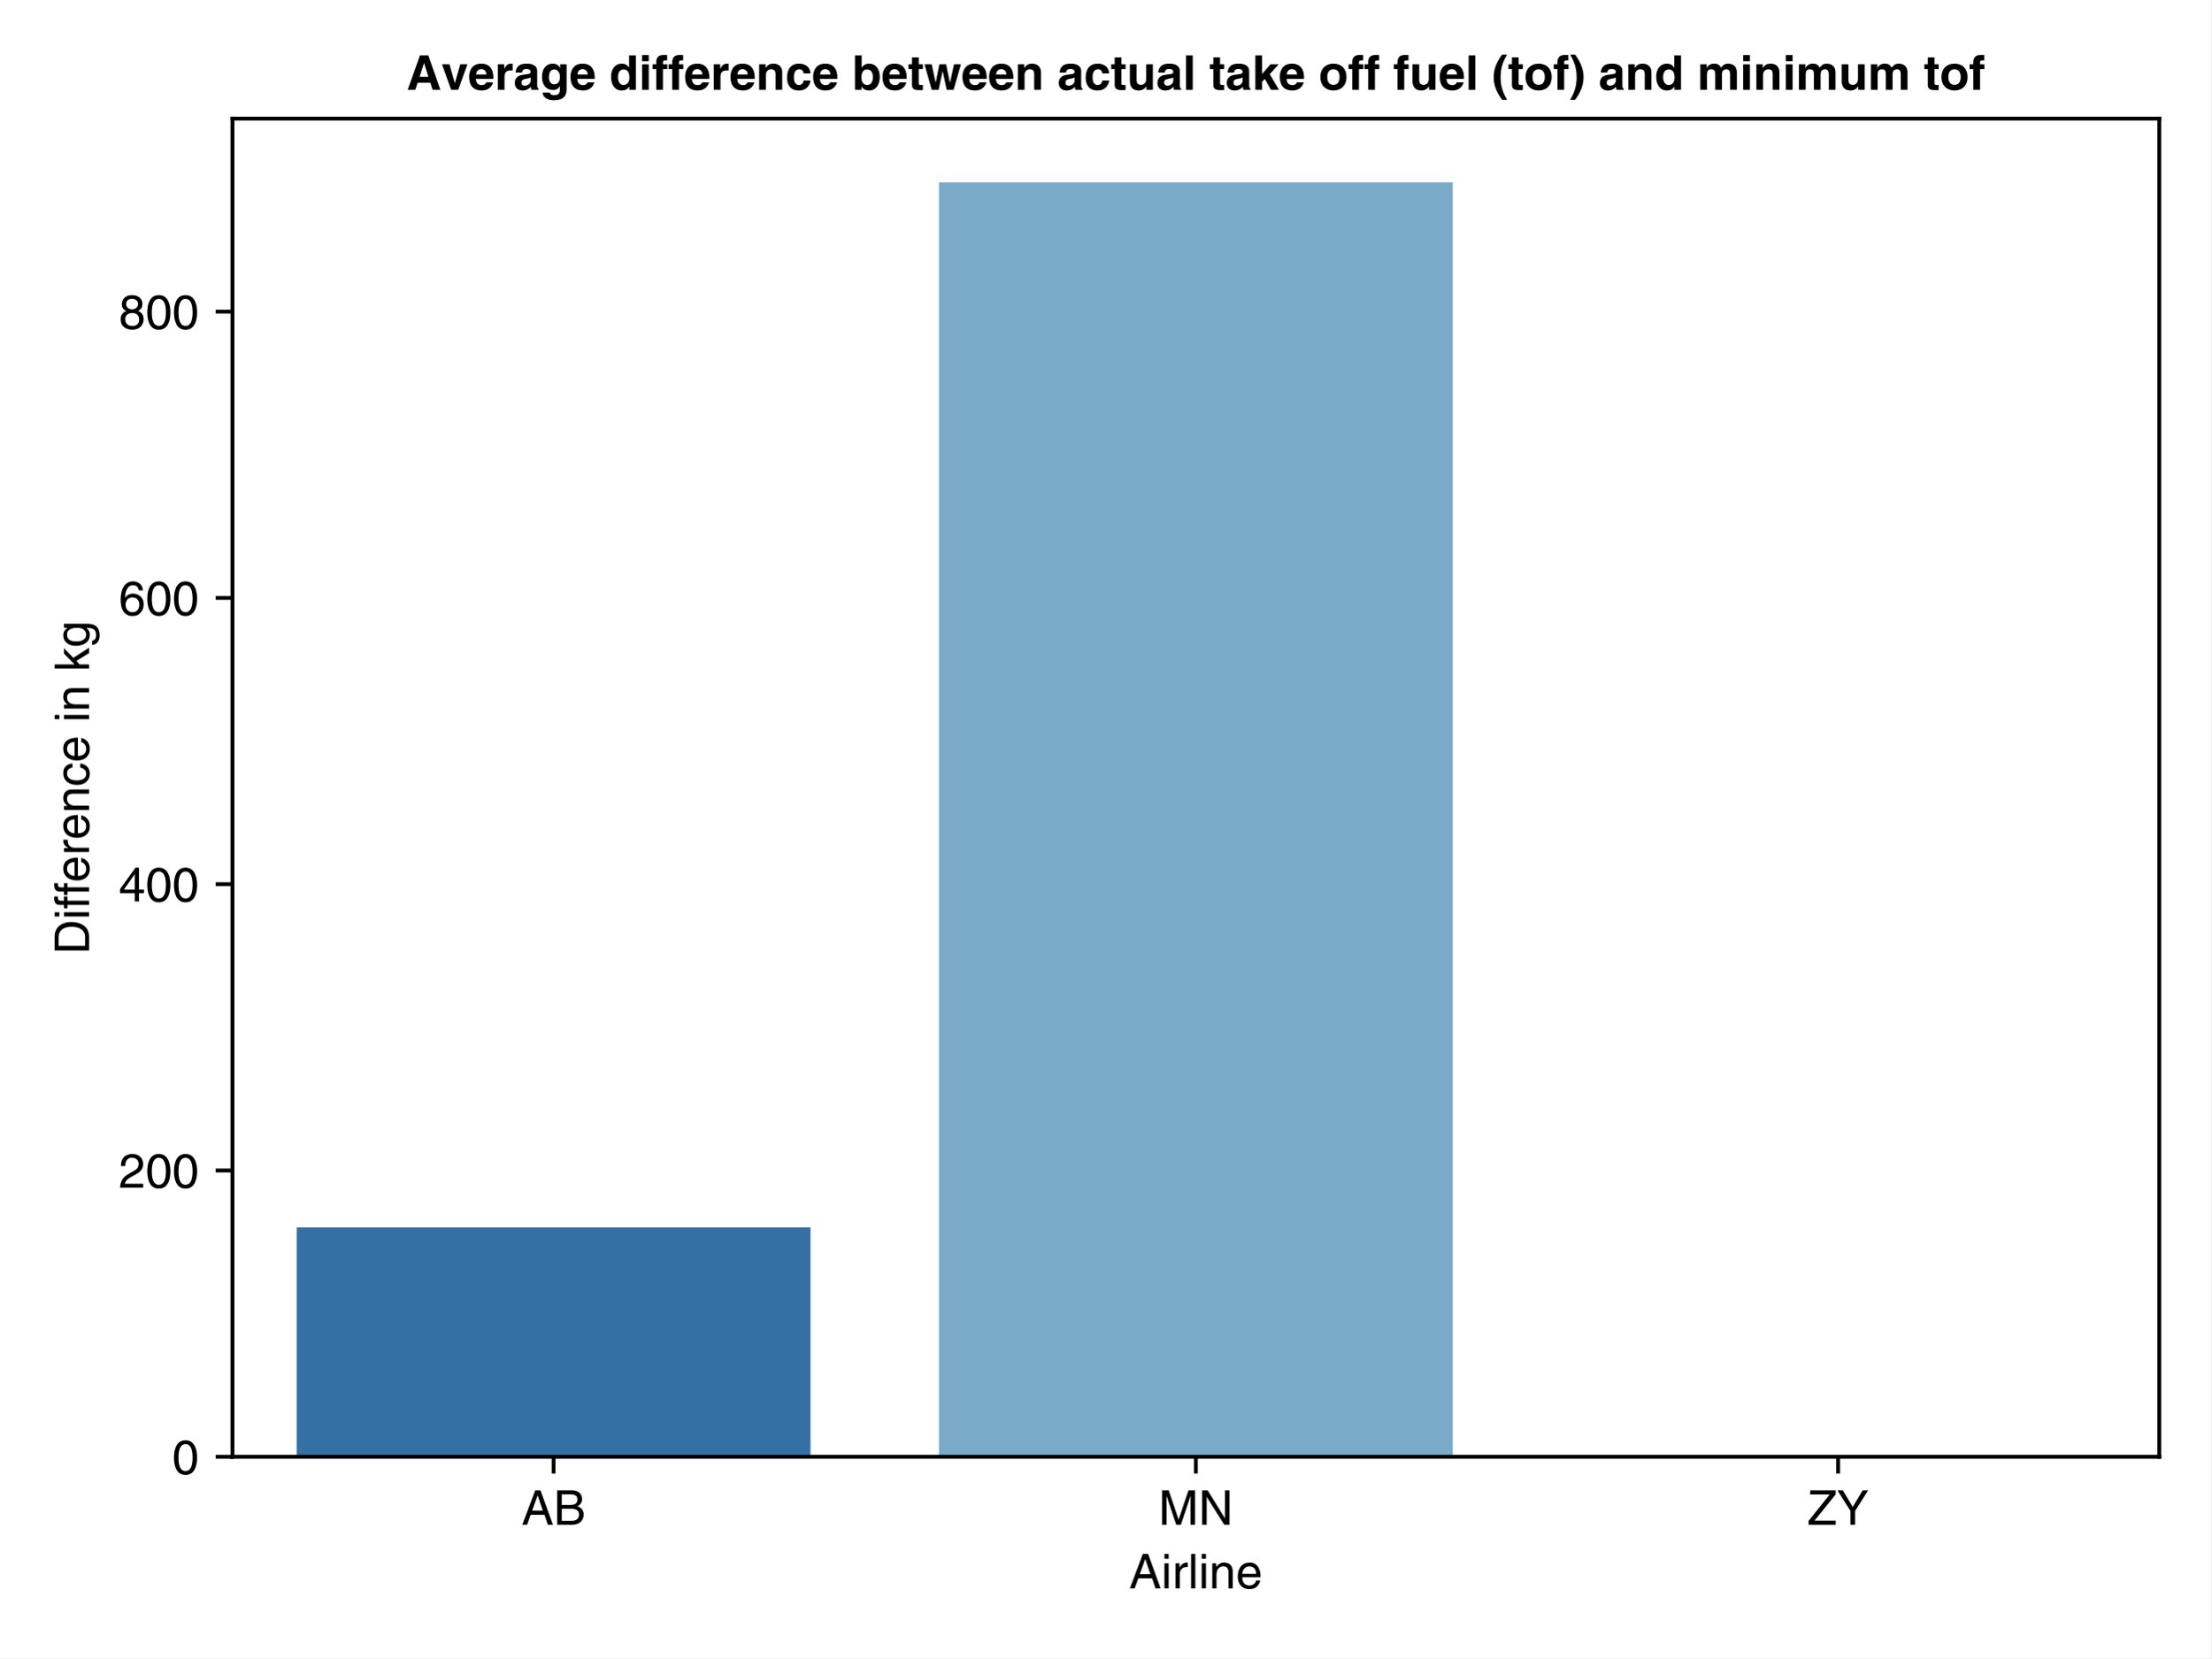
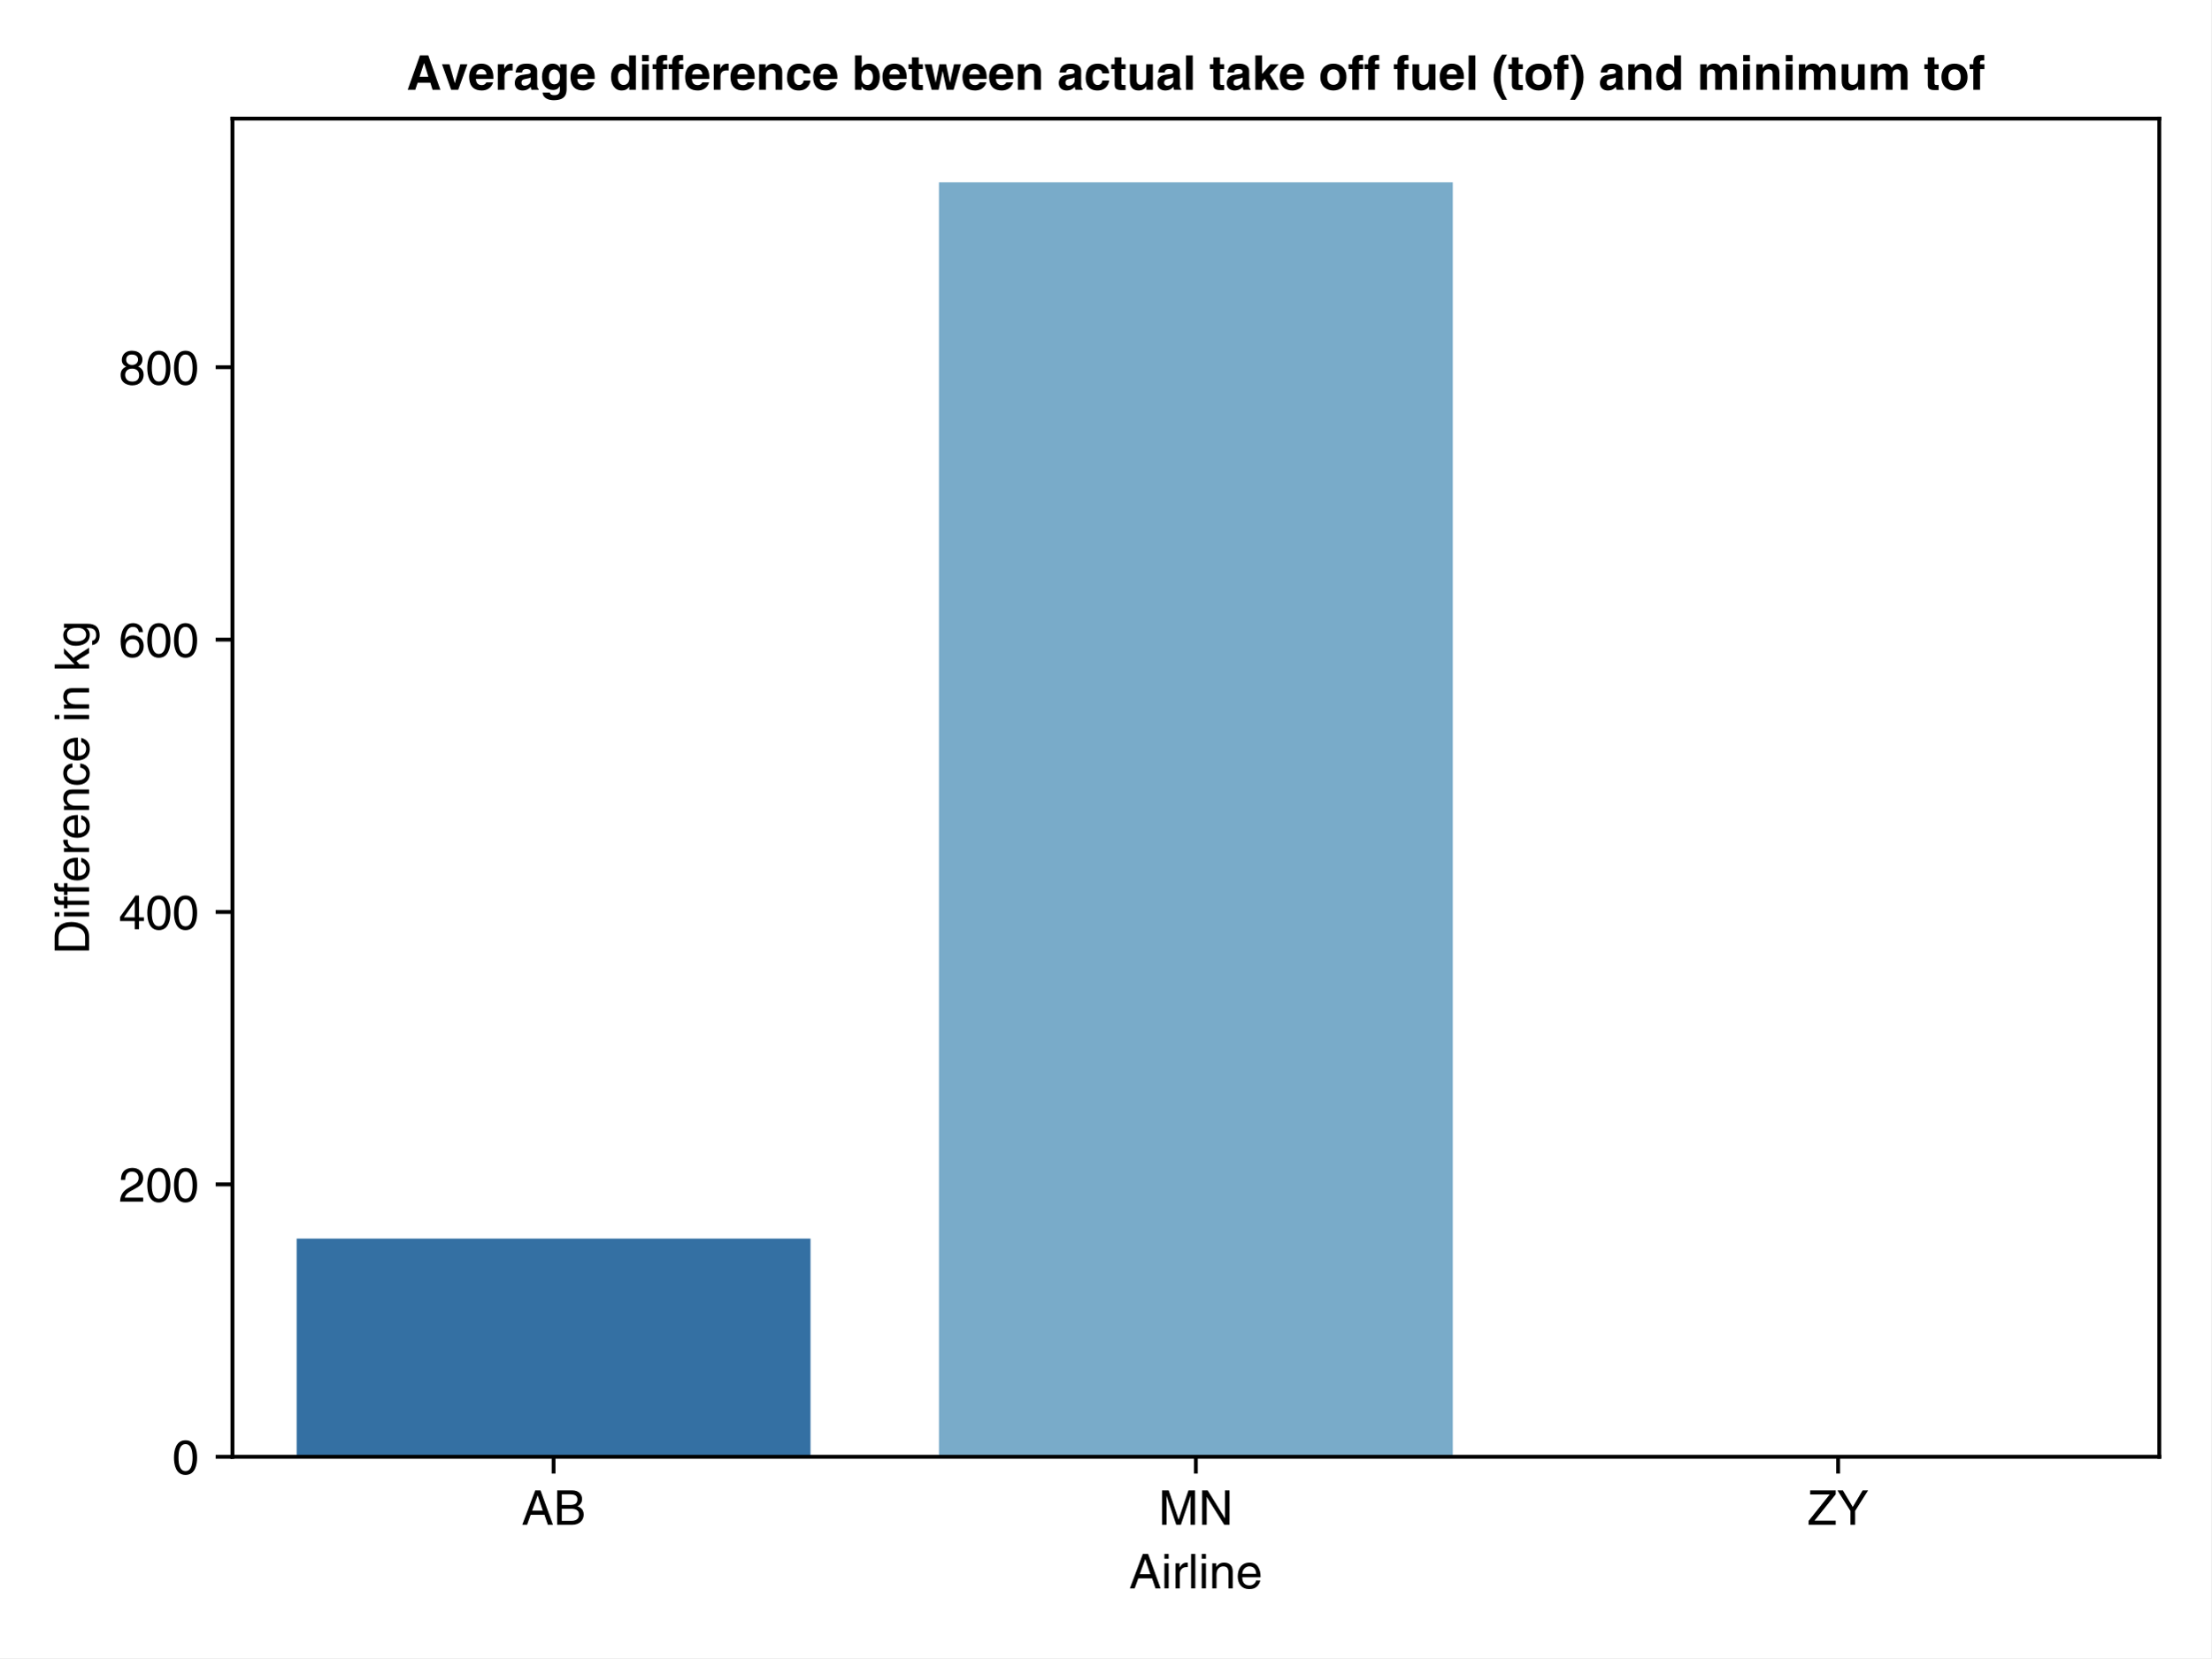
<svg xmlns="http://www.w3.org/2000/svg" xmlns:xlink="http://www.w3.org/1999/xlink" width="460.8pt" height="345.6pt" viewBox="0 0 460.8 345.6" version="1.1">
  <defs>
    <style type="text/css">*{stroke-linejoin: round; stroke-linecap: butt}</style>
  </defs>
  <g id="figure_1">
    <g id="patch_1">
      <path d="M 0 345.6  L 460.8 345.6  L 460.8 0  L 0 0  z " style="fill: #ffffff" />
    </g>
    <g id="axes_1">
      <g id="patch_2">
        <path d="M 48.44 303.64  L 450 303.64  L 450 24.72  L 48.44 24.72  z " style="fill: #ffffff" />
      </g>
      <g id="patch_3">
-         <path d="M 61.825 303.64  L 168.908 303.64  L 168.908 255.835  L 61.825 255.835  z " clip-path="url(#p62926f587e)" style="fill: #3470a3" />
+         <path d="M 61.825 303.64  L 168.908 303.64  L 168.908 258.157  L 61.825 258.157  z " clip-path="url(#p3dd7bb034d)" style="fill: #3470a3" />
      </g>
      <g id="patch_4">
-         <path d="M 195.679 303.64  L 302.761 303.64  L 302.761 38.002  L 195.679 38.002  z " clip-path="url(#p62926f587e)" style="fill: #79abc9" />
+         <path d="M 195.679 303.64  L 302.761 303.64  L 302.761 38.002  L 195.679 38.002  z " clip-path="url(#p3dd7bb034d)" style="fill: #79abc9" />
      </g>
      <g id="patch_5">
-         <path d="M 329.532 303.64  L 436.615 303.64  L 436.615 303.64  L 329.532 303.64  z " clip-path="url(#p62926f587e)" style="fill: #ccdbea" />
+         <path d="M 329.532 303.64  L 436.615 303.64  L 436.615 303.64  L 329.532 303.64  z " clip-path="url(#p3dd7bb034d)" style="fill: #ccdbea" />
      </g>
      <g id="matplotlib.axis_1">
        <g id="xtick_1">
          <g id="line2d_1">
            <defs>
-               <path id="m3021f6cf99" d="M 0 0  L 0 3.5  " style="stroke: #000000; stroke-width: 0.8" />
+               <path id="mc4b7a1bfeb" d="M 0 0  L 0 3.5  " style="stroke: #000000; stroke-width: 0.8" />
            </defs>
            <g>
-               <use xlink:href="#m3021f6cf99" x="115.367" y="303.64" style="stroke: #000000; stroke-width: 0.8" />
+               <use xlink:href="#mc4b7a1bfeb" x="115.367" y="303.64" style="stroke: #000000; stroke-width: 0.8" />
            </g>
          </g>
          <g id="text_1">
            <g transform="translate(108.6964 317.8197) scale(0.1 -0.1)">
              <defs>
                <path id="Helvetica-41" d="M 3053 1338  L 3507 0  L 4186 0  L 2522 4595  L 1818 4595  L 90 0  L 730 0  L 1210 1338  L 3053 1338  z M 1402 1888  L 2138 3910  L 2150 3910  L 2829 1888  L 1402 1888  z " transform="scale(0.015625)" />
                <path id="Helvetica-42" d="M 1094 4064  L 2221 4064  C 2912 4064 3174 3821 3174 3392  C 3174 2829 2810 2650 2214 2650  L 1094 2650  L 1094 4064  z M 474 0  L 2451 0  C 3469 0 4013 621 4013 1357  C 4013 2144 3482 2355 3181 2477  C 3686 2714 3795 3136 3795 3437  C 3795 4064 3354 4595 2496 4595  L 474 4595  L 474 0  z M 1094 2144  L 2317 2144  C 2822 2144 3392 2016 3392 1370  C 3392 858 3066 531 2419 531  L 1094 531  L 1094 2144  z " transform="scale(0.015625)" />
              </defs>
              <use xlink:href="#Helvetica-41" />
              <use xlink:href="#Helvetica-42" x="66.7" />
            </g>
          </g>
        </g>
        <g id="xtick_2">
          <g id="line2d_2">
            <g>
-               <use xlink:href="#m3021f6cf99" x="249.22" y="303.64" style="stroke: #000000; stroke-width: 0.8" />
+               <use xlink:href="#mc4b7a1bfeb" x="249.22" y="303.64" style="stroke: #000000; stroke-width: 0.8" />
            </g>
          </g>
          <g id="text_2">
            <g transform="translate(241.445 317.8197) scale(0.1 -0.1)">
              <defs>
                <path id="Helvetica-4d" d="M 4870 0  L 4870 4595  L 3987 4595  L 2682 710  L 2669 710  L 1357 4595  L 467 4595  L 467 0  L 1069 0  L 1069 2714  C 1069 2848 1056 3430 1056 3853  L 1069 3853  L 2362 0  L 2976 0  L 4269 3859  L 4282 3859  C 4282 3430 4269 2848 4269 2714  L 4269 0  L 4870 0  z " transform="scale(0.015625)" />
                <path id="Helvetica-4e" d="M 3533 883  L 3520 883  L 1222 4595  L 486 4595  L 486 0  L 1088 0  L 1088 3712  L 1101 3712  L 3437 0  L 4134 0  L 4134 4595  L 3533 4595  L 3533 883  z " transform="scale(0.015625)" />
              </defs>
              <use xlink:href="#Helvetica-4d" />
              <use xlink:href="#Helvetica-4e" x="83.3" />
            </g>
          </g>
        </g>
        <g id="xtick_3">
          <g id="line2d_3">
            <g>
-               <use xlink:href="#m3021f6cf99" x="383.073" y="303.64" style="stroke: #000000; stroke-width: 0.8" />
+               <use xlink:href="#mc4b7a1bfeb" x="383.073" y="303.64" style="stroke: #000000; stroke-width: 0.8" />
            </g>
          </g>
          <g id="text_3">
            <g transform="translate(376.6835 317.8197) scale(0.1 -0.1)">
              <defs>
                <path id="Helvetica-5a" d="M 3763 550  L 934 550  L 3763 4058  L 3763 4595  L 358 4595  L 358 4045  L 2963 4045  L 147 518  L 147 0  L 3763 0  L 3763 550  z " transform="scale(0.015625)" />
                <path id="Helvetica-59" d="M 2445 1850  L 4179 4595  L 3450 4595  L 2131 2387  L 813 4595  L 90 4595  L 1824 1850  L 1824 0  L 2445 0  L 2445 1850  z " transform="scale(0.015625)" />
              </defs>
              <use xlink:href="#Helvetica-5a" />
              <use xlink:href="#Helvetica-59" x="61.1" />
            </g>
          </g>
        </g>
        <g id="text_4">
          <g transform="translate(235.3302 331.0697) scale(0.1 -0.1)">
            <defs>
              <path id="Helvetica-69" d="M 992 3347  L 429 3347  L 429 0  L 992 0  L 992 3347  z M 992 3955  L 992 4595  L 429 4595  L 429 3955  L 992 3955  z " transform="scale(0.015625)" />
              <path id="Helvetica-72" d="M 1056 1946  C 1056 2432 1389 2842 1914 2842  L 2125 2842  L 2125 3424  C 2080 3437 2048 3443 1978 3443  C 1555 3443 1261 3181 1037 2790  L 1024 2790  L 1024 3347  L 493 3347  L 493 0  L 1056 0  L 1056 1946  z " transform="scale(0.015625)" />
              <path id="Helvetica-6c" d="M 992 4595  L 429 4595  L 429 0  L 992 0  L 992 4595  z " transform="scale(0.015625)" />
              <path id="Helvetica-6e" d="M 3142 2278  C 3142 3232 2490 3443 1971 3443  C 1395 3443 1082 3053 960 2874  L 947 2874  L 947 3347  L 416 3347  L 416 0  L 979 0  L 979 1824  C 979 2733 1542 2938 1862 2938  C 2413 2938 2579 2643 2579 2061  L 2579 0  L 3142 0  L 3142 2278  z " transform="scale(0.015625)" />
              <path id="Helvetica-65" d="M 2694 1050  C 2675 800 2362 390 1830 390  C 1184 390 858 794 858 1491  L 3302 1491  C 3302 2675 2829 3443 1862 3443  C 755 3443 256 2618 256 1581  C 256 614 813 -96 1754 -96  C 2291 -96 2509 32 2662 134  C 3085 416 3238 890 3258 1050  L 2694 1050  z M 858 1939  C 858 2458 1267 2938 1786 2938  C 2470 2938 2688 2458 2720 1939  L 858 1939  z " transform="scale(0.015625)" />
            </defs>
            <use xlink:href="#Helvetica-41" />
            <use xlink:href="#Helvetica-69" x="66.7" />
            <use xlink:href="#Helvetica-72" x="88.9" />
            <use xlink:href="#Helvetica-6c" x="122.2" />
            <use xlink:href="#Helvetica-69" x="144.4" />
            <use xlink:href="#Helvetica-6e" x="166.6" />
            <use xlink:href="#Helvetica-65" x="222.2" />
          </g>
        </g>
      </g>
      <g id="matplotlib.axis_2">
        <g id="ytick_1">
          <g id="line2d_4">
            <defs>
-               <path id="m3efbb5bbbc" d="M 0 0  L -3.5 0  " style="stroke: #000000; stroke-width: 0.8" />
+               <path id="m1886301674" d="M 0 0  L -3.5 0  " style="stroke: #000000; stroke-width: 0.8" />
            </defs>
            <g>
-               <use xlink:href="#m3efbb5bbbc" x="48.44" y="303.64" style="stroke: #000000; stroke-width: 0.8" />
+               <use xlink:href="#m1886301674" x="48.44" y="303.64" style="stroke: #000000; stroke-width: 0.8" />
            </g>
          </g>
          <g id="text_5">
            <g transform="translate(35.88063 307.2298) scale(0.1 -0.1)">
              <defs>
                <path id="Helvetica-30" d="M 2720 2189  C 2720 1062 2426 384 1779 384  C 1133 384 838 1062 838 2189  C 838 3315 1133 3994 1779 3994  C 2426 3994 2720 3315 2720 2189  z M 3322 2189  C 3322 3123 3072 4499 1779 4499  C 486 4499 237 3123 237 2189  C 237 1254 486 -122 1779 -122  C 3072 -122 3322 1254 3322 2189  z " transform="scale(0.015625)" />
              </defs>
              <use xlink:href="#Helvetica-30" />
            </g>
          </g>
        </g>
        <g id="ytick_2">
          <g id="line2d_5">
            <g>
-               <use xlink:href="#m3efbb5bbbc" x="48.44" y="243.966" style="stroke: #000000; stroke-width: 0.8" />
+               <use xlink:href="#m1886301674" x="48.44" y="246.865" style="stroke: #000000; stroke-width: 0.8" />
            </g>
          </g>
          <g id="text_6">
-             <g transform="translate(24.76187 247.5559) scale(0.1 -0.1)">
+             <g transform="translate(24.76187 250.4545) scale(0.1 -0.1)">
              <defs>
                <path id="Helvetica-32" d="M 845 2886  C 864 3200 902 3994 1754 3994  C 2413 3994 2643 3539 2643 3181  C 2643 2592 2298 2406 1818 2131  L 1222 1786  C 621 1434 198 934 166 0  L 3245 0  L 3245 531  L 800 531  C 826 704 960 1056 1574 1395  L 2042 1651  C 2714 2010 3245 2349 3245 3155  C 3245 3994 2618 4499 1837 4499  C 1350 4499 282 4352 282 2886  L 845 2886  z " transform="scale(0.015625)" />
              </defs>
              <use xlink:href="#Helvetica-32" />
              <use xlink:href="#Helvetica-30" x="55.6" />
              <use xlink:href="#Helvetica-30" x="111.2" />
            </g>
          </g>
        </g>
        <g id="ytick_3">
          <g id="line2d_6">
            <g>
-               <use xlink:href="#m3efbb5bbbc" x="48.44" y="184.292" style="stroke: #000000; stroke-width: 0.8" />
+               <use xlink:href="#m1886301674" x="48.44" y="190.089" style="stroke: #000000; stroke-width: 0.8" />
            </g>
          </g>
          <g id="text_7">
-             <g transform="translate(24.76187 187.8819) scale(0.1 -0.1)">
+             <g transform="translate(24.76187 193.6792) scale(0.1 -0.1)">
              <defs>
                <path id="Helvetica-34" d="M 3347 1094  L 3347 1581  L 2688 1581  L 2688 4499  L 2221 4499  L 160 1645  L 160 1094  L 2125 1094  L 2125 0  L 2688 0  L 2688 1094  L 3347 1094  z M 2112 3622  L 2125 3622  L 2125 1581  L 678 1581  L 2112 3622  z " transform="scale(0.015625)" />
              </defs>
              <use xlink:href="#Helvetica-34" />
              <use xlink:href="#Helvetica-30" x="55.6" />
              <use xlink:href="#Helvetica-30" x="111.2" />
            </g>
          </g>
        </g>
        <g id="ytick_4">
          <g id="line2d_7">
            <g>
-               <use xlink:href="#m3efbb5bbbc" x="48.44" y="124.618" style="stroke: #000000; stroke-width: 0.8" />
+               <use xlink:href="#m1886301674" x="48.44" y="133.314" style="stroke: #000000; stroke-width: 0.8" />
            </g>
          </g>
          <g id="text_8">
-             <g transform="translate(24.76187 128.208) scale(0.1 -0.1)">
+             <g transform="translate(24.76187 136.9039) scale(0.1 -0.1)">
              <defs>
                <path id="Helvetica-36" d="M 3219 3302  C 3162 4218 2426 4499 1907 4499  C 563 4499 243 3078 243 2093  C 243 1504 320 954 589 531  C 909 32 1402 -122 1747 -122  C 2381 -122 2650 51 2886 314  C 3194 646 3315 979 3315 1440  C 3315 2515 2458 2867 1907 2867  C 1293 2867 979 2560 838 2317  L 826 2330  C 826 2803 1011 3994 1894 3994  C 2381 3994 2598 3699 2669 3302  L 3219 3302  z M 902 1382  C 902 1914 1203 2362 1824 2362  C 2522 2362 2733 1811 2733 1414  C 2733 806 2387 384 1850 384  C 1190 384 902 902 902 1382  z " transform="scale(0.015625)" />
              </defs>
              <use xlink:href="#Helvetica-36" />
              <use xlink:href="#Helvetica-30" x="55.6" />
              <use xlink:href="#Helvetica-30" x="111.2" />
            </g>
          </g>
        </g>
        <g id="ytick_5">
          <g id="line2d_8">
            <g>
-               <use xlink:href="#m3efbb5bbbc" x="48.44" y="64.944" style="stroke: #000000; stroke-width: 0.8" />
+               <use xlink:href="#m1886301674" x="48.44" y="76.539" style="stroke: #000000; stroke-width: 0.8" />
            </g>
          </g>
          <g id="text_9">
-             <g transform="translate(24.76187 68.53399) scale(0.1 -0.1)">
+             <g transform="translate(24.76187 80.12853) scale(0.1 -0.1)">
              <defs>
                <path id="Helvetica-38" d="M 3149 3341  C 3149 3866 2758 4499 1760 4499  C 685 4499 397 3731 397 3264  C 397 2842 621 2534 1005 2387  C 531 2195 243 1843 243 1293  C 243 1075 243 589 704 224  C 1062 -58 1536 -122 1786 -122  C 2848 -122 3309 576 3309 1299  C 3309 1638 3181 2138 2573 2394  C 2771 2496 3149 2694 3149 3341  z M 1773 2112  C 2285 2112 2707 1843 2707 1235  C 2707 531 2214 384 1805 384  C 1024 384 845 922 845 1280  C 845 1696 1139 2112 1773 2112  z M 1766 2598  C 1357 2598 979 2861 979 3290  C 979 3578 1126 3994 1728 3994  C 2387 3994 2566 3597 2566 3322  C 2566 2912 2253 2598 1766 2598  z " transform="scale(0.015625)" />
              </defs>
              <use xlink:href="#Helvetica-38" />
              <use xlink:href="#Helvetica-30" x="55.6" />
              <use xlink:href="#Helvetica-30" x="111.2" />
            </g>
          </g>
        </g>
        <g id="text_10">
          <g transform="translate(18.56188 198.9128) rotate(-90) scale(0.1 -0.1)">
            <defs>
              <path id="Helvetica-44" d="M 518 0  L 2355 0  C 3866 0 4314 1331 4314 2362  C 4314 3686 3578 4595 2381 4595  L 518 4595  L 518 0  z M 1139 4064  L 2298 4064  C 3142 4064 3674 3482 3674 2323  C 3674 1165 3149 531 2342 531  L 1139 531  L 1139 4064  z " transform="scale(0.015625)" />
              <path id="Helvetica-66" d="M 1677 2880  L 1677 3347  L 1114 3347  L 1114 3763  C 1114 4032 1203 4154 1446 4154  C 1517 4154 1606 4147 1677 4141  L 1677 4646  C 1587 4653 1504 4659 1421 4659  C 870 4659 550 4429 550 3923  L 550 3347  L 90 3347  L 90 2880  L 550 2880  L 550 0  L 1114 0  L 1114 2880  L 1677 2880  z " transform="scale(0.015625)" />
              <path id="Helvetica-63" d="M 3053 2221  C 3008 2803 2675 3443 1798 3443  C 691 3443 192 2618 192 1581  C 192 614 749 -96 1690 -96  C 2669 -96 2995 653 3053 1184  L 2509 1184  C 2413 672 2086 390 1709 390  C 934 390 794 1101 794 1677  C 794 2272 1018 2938 1715 2938  C 2189 2938 2438 2669 2509 2221  L 3053 2221  z " transform="scale(0.015625)" />
              <path id="Helvetica-20" transform="scale(0.015625)" />
              <path id="Helvetica-6b" d="M 1850 2099  L 3130 3347  L 2413 3347  L 973 1933  L 973 4595  L 429 4595  L 429 0  L 973 0  L 973 1267  L 1440 1690  L 2483 0  L 3206 0  L 1850 2099  z " transform="scale(0.015625)" />
              <path id="Helvetica-67" d="M 838 1683  C 838 2112 883 2938 1754 2938  C 2566 2938 2656 2061 2656 1517  C 2656 627 2099 390 1741 390  C 1126 390 838 947 838 1683  z M 3194 3347  L 2662 3347  L 2662 2874  L 2650 2874  C 2515 3066 2259 3443 1651 3443  C 762 3443 256 2714 256 1773  C 256 973 589 -96 1728 -96  C 2176 -96 2470 115 2618 352  L 2618 378  L 2630 378  L 2630 237  C 2630 -160 2650 -941 1677 -941  C 1542 -941 1024 -941 922 -410  L 358 -410  C 467 -1299 1242 -1408 1638 -1408  C 3187 -1408 3194 -205 3194 275  L 3194 3347  z " transform="scale(0.015625)" />
            </defs>
            <use xlink:href="#Helvetica-44" />
            <use xlink:href="#Helvetica-69" x="72.2" />
            <use xlink:href="#Helvetica-66" x="94.4" />
            <use xlink:href="#Helvetica-66" x="122.2" />
            <use xlink:href="#Helvetica-65" x="150" />
            <use xlink:href="#Helvetica-72" x="205.6" />
            <use xlink:href="#Helvetica-65" x="238.9" />
            <use xlink:href="#Helvetica-6e" x="294.5" />
            <use xlink:href="#Helvetica-63" x="350.1" />
            <use xlink:href="#Helvetica-65" x="400.1" />
            <use xlink:href="#Helvetica-20" x="455.7" />
            <use xlink:href="#Helvetica-69" x="483.5" />
            <use xlink:href="#Helvetica-6e" x="505.7" />
            <use xlink:href="#Helvetica-20" x="561.3" />
            <use xlink:href="#Helvetica-6b" x="589.1" />
            <use xlink:href="#Helvetica-67" x="639.1" />
          </g>
        </g>
      </g>
      <g id="patch_6">
        <path d="M 48.44 303.64  L 48.44 24.72  " style="fill: none; stroke: #000000; stroke-width: 0.8; stroke-linejoin: miter; stroke-linecap: square" />
      </g>
      <g id="patch_7">
        <path d="M 450 303.64  L 450 24.72  " style="fill: none; stroke: #000000; stroke-width: 0.8; stroke-linejoin: miter; stroke-linecap: square" />
      </g>
      <g id="patch_8">
        <path d="M 48.44 303.64  L 450 303.64  " style="fill: none; stroke: #000000; stroke-width: 0.8; stroke-linejoin: miter; stroke-linecap: square" />
      </g>
      <g id="patch_9">
        <path d="M 48.44 24.72  L 450 24.72  " style="fill: none; stroke: #000000; stroke-width: 0.8; stroke-linejoin: miter; stroke-linecap: square" />
      </g>
      <g id="text_11">
        <g transform="translate(84.75828 18.72) scale(0.1 -0.1)">
          <defs>
            <path id="HelveticaCE-Bold-41" d="M 1459 947  L 3155 947  L 3450 0  L 4493 0  L 2874 4595  L 1766 4595  L 128 0  L 1139 0  L 1459 947  z M 2304 3558  L 2317 3558  L 2886 1741  L 1715 1741  L 2304 3558  z " transform="scale(0.015625)" />
            <path id="HelveticaCE-Bold-76" d="M 3475 3405  L 2522 3405  L 1798 896  L 1786 896  L 1082 3405  L 83 3405  L 1306 0  L 2246 0  L 3475 3405  z " transform="scale(0.015625)" />
            <path id="HelveticaCE-Bold-65" d="M 2419 998  C 2349 755 2093 627 1843 627  C 1120 627 1069 1203 1043 1459  L 3379 1459  L 3379 1619  C 3379 3174 2451 3494 1779 3494  C 288 3494 147 2182 147 1773  C 147 371 883 -90 1843 -90  C 2426 -90 3104 179 3341 998  L 2419 998  z M 1069 2042  C 1120 2490 1344 2758 1766 2758  C 2054 2758 2406 2592 2458 2042  L 1069 2042  z " transform="scale(0.015625)" />
            <path id="HelveticaCE-Bold-72" d="M 410 0  L 1306 0  L 1306 1773  C 1306 2150 1434 2586 2131 2586  C 2214 2586 2310 2586 2387 2573  L 2387 3482  C 2330 3488 2272 3494 2214 3494  C 1670 3494 1466 3162 1280 2816  L 1267 2816  L 1267 3405  L 410 3405  L 410 0  z " transform="scale(0.015625)" />
            <path id="HelveticaCE-Bold-61" d="M 3174 2509  C 3174 3347 2298 3494 1818 3494  C 1120 3494 397 3347 294 2304  L 1158 2304  C 1184 2502 1261 2778 1709 2778  C 1939 2778 2298 2758 2298 2381  C 2298 2189 2125 2131 1984 2112  L 1178 1990  C 608 1907 186 1568 186 902  C 186 198 710 -90 1222 -90  C 1830 -90 2118 192 2323 403  C 2342 211 2355 160 2406 0  L 3373 0  L 3373 134  C 3264 173 3174 262 3174 666  L 3174 2509  z M 2298 1222  C 2298 806 1894 550 1498 550  C 1325 550 1082 646 1082 960  C 1082 1331 1357 1414 1690 1472  C 2061 1530 2208 1587 2298 1658  L 2298 1222  z " transform="scale(0.015625)" />
            <path id="HelveticaCE-Bold-67" d="M 2682 3405  L 2682 2899  L 2669 2899  C 2560 3123 2304 3494 1670 3494  C 922 3494 256 2918 256 1741  C 256 550 902 -19 1722 -19  C 2259 -19 2483 230 2630 493  L 2643 480  L 2643 70  C 2643 -480 2413 -710 1933 -710  C 1414 -710 1344 -538 1306 -365  L 333 -365  C 371 -1088 1114 -1389 1818 -1389  C 3494 -1389 3539 -410 3539 179  L 3539 3405  L 2682 3405  z M 1178 1683  C 1178 2477 1549 2720 1882 2720  C 2381 2720 2650 2272 2650 1722  C 2650 1254 2496 736 1888 736  C 1357 736 1178 1248 1178 1683  z " transform="scale(0.015625)" />
            <path id="HelveticaCE-Bold-20" transform="scale(0.015625)" />
            <path id="HelveticaCE-Bold-64" d="M 3526 4595  L 2630 4595  L 2630 2963  L 2618 2963  C 2477 3181 2208 3494 1632 3494  C 883 3494 218 2918 218 1741  C 218 806 640 -90 1651 -90  C 2022 -90 2419 45 2637 429  L 2650 429  L 2650 0  L 3526 0  L 3526 4595  z M 1139 1677  C 1139 2214 1331 2720 1901 2720  C 2515 2720 2669 2170 2669 1626  C 2669 1120 2445 646 1875 646  C 1299 646 1139 1274 1139 1677  z " transform="scale(0.015625)" />
            <path id="HelveticaCE-Bold-69" d="M 442 3405  L 442 0  L 1338 0  L 1338 3405  L 442 3405  z M 1338 4640  L 442 4640  L 442 3808  L 1338 3808  L 1338 4640  z " transform="scale(0.015625)" />
            <path id="HelveticaCE-Bold-66" d="M 1453 2765  L 2035 2765  L 2035 3405  L 1453 3405  L 1453 3539  C 1453 3821 1459 3917 1766 3917  L 2016 3917  L 2016 4640  C 1939 4646 1818 4653 1555 4653  C 941 4653 557 4384 557 3680  L 557 3405  L 64 3405  L 64 2765  L 557 2765  L 557 0  L 1453 0  L 1453 2765  z " transform="scale(0.015625)" />
            <path id="HelveticaCE-Bold-6e" d="M 3494 2355  C 3494 3104 2976 3494 2310 3494  C 1664 3494 1408 3110 1286 2906  L 1274 2906  L 1274 3405  L 416 3405  L 416 0  L 1312 0  L 1312 1952  C 1312 2470 1619 2739 2016 2739  C 2586 2739 2598 2317 2598 2067  L 2598 0  L 3494 0  L 3494 2355  z " transform="scale(0.015625)" />
            <path id="HelveticaCE-Bold-63" d="M 2438 1242  C 2438 1082 2285 646 1830 646  C 1152 646 1139 1382 1139 1754  C 1139 2176 1286 2739 1850 2739  C 2266 2765 2406 2413 2445 2189  L 3354 2189  C 3270 3251 2387 3494 1850 3494  C 698 3494 218 2707 218 1606  C 218 890 512 -90 1792 -90  C 3040 -90 3315 890 3347 1242  L 2438 1242  z " transform="scale(0.015625)" />
            <path id="HelveticaCE-Bold-62" d="M 2778 1677  C 2778 1274 2618 646 2042 646  C 1472 646 1248 1120 1248 1626  C 1248 2170 1402 2720 2016 2720  C 2586 2720 2778 2214 2778 1677  z M 1286 4595  L 390 4595  L 390 0  L 1267 0  L 1267 429  L 1280 429  C 1498 45 1894 -90 2266 -90  C 3277 -90 3699 806 3699 1741  C 3699 2918 3034 3494 2285 3494  C 1709 3494 1440 3181 1299 2963  L 1286 2963  L 1286 4595  z " transform="scale(0.015625)" />
            <path id="HelveticaCE-Bold-74" d="M 1421 4326  L 525 4326  L 525 3405  L 64 3405  L 64 2765  L 525 2765  L 525 698  C 525 256 666 -38 1440 -38  L 1555 -38  C 1696 -38 1837 -32 1978 -26  L 1978 653  C 1914 646 1850 640 1792 640  C 1427 640 1421 717 1421 915  L 1421 2765  L 1978 2765  L 1978 3405  L 1421 3405  L 1421 4326  z " transform="scale(0.015625)" />
            <path id="HelveticaCE-Bold-77" d="M 4922 3405  L 4000 3405  L 3469 960  L 3456 960  L 2944 3405  L 2042 3405  L 1562 960  L 1549 960  L 1018 3405  L 64 3405  L 1024 0  L 1946 0  L 2477 2483  L 2490 2483  L 3021 0  L 3942 0  L 4922 3405  z " transform="scale(0.015625)" />
            <path id="HelveticaCE-Bold-75" d="M 3488 3405  L 2592 3405  L 2592 1440  C 2592 832 2195 666 1901 666  C 1626 666 1318 768 1318 1293  L 1318 3405  L 422 3405  L 422 1165  C 422 294 909 -90 1581 -90  C 2054 -90 2413 115 2618 480  L 2630 480  L 2630 0  L 3488 0  L 3488 3405  z " transform="scale(0.015625)" />
            <path id="HelveticaCE-Bold-6c" d="M 1338 4595  L 442 4595  L 442 0  L 1338 0  L 1338 4595  z " transform="scale(0.015625)" />
            <path id="HelveticaCE-Bold-6b" d="M 1338 1075  L 1709 1459  L 2522 0  L 3597 0  L 2362 2086  L 3565 3405  L 2464 3405  L 1338 2112  L 1338 4595  L 442 4595  L 442 0  L 1338 0  L 1338 1075  z " transform="scale(0.015625)" />
            <path id="HelveticaCE-Bold-6f" d="M 3699 1702  C 3699 2931 2874 3494 1958 3494  C 1043 3494 218 2931 218 1702  C 218 474 1043 -90 1958 -90  C 2874 -90 3699 474 3699 1702  z M 2778 1702  C 2778 1267 2650 666 1958 666  C 1267 666 1139 1267 1139 1702  C 1139 2138 1267 2739 1958 2739  C 2650 2739 2778 2138 2778 1702  z " transform="scale(0.015625)" />
            <path id="HelveticaCE-Bold-28" d="M 2010 -1331  C 1542 -518 1146 346 1146 1670  C 1146 2995 1517 3859 2010 4698  L 1350 4698  C 755 3904 224 2918 224 1670  C 224 422 781 -563 1350 -1331  L 2010 -1331  z " transform="scale(0.015625)" />
            <path id="HelveticaCE-Bold-29" d="M 122 4698  C 589 3885 986 3021 986 1696  C 986 371 614 -493 122 -1331  L 781 -1331  C 1376 -538 1907 448 1907 1696  C 1907 2944 1350 3930 781 4698  L 122 4698  z " transform="scale(0.015625)" />
            <path id="HelveticaCE-Bold-6d" d="M 5286 2355  C 5286 3104 4768 3494 4102 3494  C 3558 3494 3309 3117 3194 2950  C 2963 3315 2739 3494 2246 3494  C 1645 3494 1395 3130 1280 2906  L 1267 2906  L 1267 3405  L 410 3405  L 410 0  L 1306 0  L 1306 2074  C 1306 2445 1440 2739 1862 2739  C 2400 2739 2400 2336 2400 2048  L 2400 0  L 3296 0  L 3296 2042  C 3296 2445 3456 2739 3904 2739  C 4166 2739 4390 2573 4390 2067  L 4390 0  L 5286 0  L 5286 2355  z " transform="scale(0.015625)" />
          </defs>
          <use xlink:href="#HelveticaCE-Bold-41" />
          <use xlink:href="#HelveticaCE-Bold-76" x="72.2" />
          <use xlink:href="#HelveticaCE-Bold-65" x="127.8" />
          <use xlink:href="#HelveticaCE-Bold-72" x="183.4" />
          <use xlink:href="#HelveticaCE-Bold-61" x="222.3" />
          <use xlink:href="#HelveticaCE-Bold-67" x="277.9" />
          <use xlink:href="#HelveticaCE-Bold-65" x="339" />
          <use xlink:href="#HelveticaCE-Bold-20" x="394.6" />
          <use xlink:href="#HelveticaCE-Bold-64" x="422.4" />
          <use xlink:href="#HelveticaCE-Bold-69" x="483.5" />
          <use xlink:href="#HelveticaCE-Bold-66" x="511.3" />
          <use xlink:href="#HelveticaCE-Bold-66" x="544.6" />
          <use xlink:href="#HelveticaCE-Bold-65" x="577.9" />
          <use xlink:href="#HelveticaCE-Bold-72" x="633.5" />
          <use xlink:href="#HelveticaCE-Bold-65" x="672.4" />
          <use xlink:href="#HelveticaCE-Bold-6e" x="728" />
          <use xlink:href="#HelveticaCE-Bold-63" x="789.1" />
          <use xlink:href="#HelveticaCE-Bold-65" x="844.7" />
          <use xlink:href="#HelveticaCE-Bold-20" x="900.3" />
          <use xlink:href="#HelveticaCE-Bold-62" x="928.1" />
          <use xlink:href="#HelveticaCE-Bold-65" x="989.2" />
          <use xlink:href="#HelveticaCE-Bold-74" x="1044.8" />
          <use xlink:href="#HelveticaCE-Bold-77" x="1078.1" />
          <use xlink:href="#HelveticaCE-Bold-65" x="1155.9" />
          <use xlink:href="#HelveticaCE-Bold-65" x="1211.5" />
          <use xlink:href="#HelveticaCE-Bold-6e" x="1267.1" />
          <use xlink:href="#HelveticaCE-Bold-20" x="1328.2" />
          <use xlink:href="#HelveticaCE-Bold-61" x="1356" />
          <use xlink:href="#HelveticaCE-Bold-63" x="1411.6" />
          <use xlink:href="#HelveticaCE-Bold-74" x="1467.2" />
          <use xlink:href="#HelveticaCE-Bold-75" x="1500.5" />
          <use xlink:href="#HelveticaCE-Bold-61" x="1561.6" />
          <use xlink:href="#HelveticaCE-Bold-6c" x="1617.2" />
          <use xlink:href="#HelveticaCE-Bold-20" x="1645" />
          <use xlink:href="#HelveticaCE-Bold-74" x="1672.8" />
          <use xlink:href="#HelveticaCE-Bold-61" x="1706.1" />
          <use xlink:href="#HelveticaCE-Bold-6b" x="1761.7" />
          <use xlink:href="#HelveticaCE-Bold-65" x="1817.3" />
          <use xlink:href="#HelveticaCE-Bold-20" x="1872.9" />
          <use xlink:href="#HelveticaCE-Bold-6f" x="1900.7" />
          <use xlink:href="#HelveticaCE-Bold-66" x="1961.8" />
          <use xlink:href="#HelveticaCE-Bold-66" x="1995.1" />
          <use xlink:href="#HelveticaCE-Bold-20" x="2028.4" />
          <use xlink:href="#HelveticaCE-Bold-66" x="2056.2" />
          <use xlink:href="#HelveticaCE-Bold-75" x="2089.5" />
          <use xlink:href="#HelveticaCE-Bold-65" x="2150.6" />
          <use xlink:href="#HelveticaCE-Bold-6c" x="2206.2" />
          <use xlink:href="#HelveticaCE-Bold-20" x="2234" />
          <use xlink:href="#HelveticaCE-Bold-28" x="2261.8" />
          <use xlink:href="#HelveticaCE-Bold-74" x="2295.099" />
          <use xlink:href="#HelveticaCE-Bold-6f" x="2328.399" />
          <use xlink:href="#HelveticaCE-Bold-66" x="2389.499" />
          <use xlink:href="#HelveticaCE-Bold-29" x="2422.799" />
          <use xlink:href="#HelveticaCE-Bold-20" x="2456.099" />
          <use xlink:href="#HelveticaCE-Bold-61" x="2483.899" />
          <use xlink:href="#HelveticaCE-Bold-6e" x="2539.499" />
          <use xlink:href="#HelveticaCE-Bold-64" x="2600.599" />
          <use xlink:href="#HelveticaCE-Bold-20" x="2661.699" />
          <use xlink:href="#HelveticaCE-Bold-6d" x="2689.499" />
          <use xlink:href="#HelveticaCE-Bold-69" x="2778.399" />
          <use xlink:href="#HelveticaCE-Bold-6e" x="2806.199" />
          <use xlink:href="#HelveticaCE-Bold-69" x="2867.299" />
          <use xlink:href="#HelveticaCE-Bold-6d" x="2895.099" />
          <use xlink:href="#HelveticaCE-Bold-75" x="2983.999" />
          <use xlink:href="#HelveticaCE-Bold-6d" x="3045.099" />
          <use xlink:href="#HelveticaCE-Bold-20" x="3133.999" />
          <use xlink:href="#HelveticaCE-Bold-74" x="3161.799" />
          <use xlink:href="#HelveticaCE-Bold-6f" x="3195.099" />
          <use xlink:href="#HelveticaCE-Bold-66" x="3256.199" />
        </g>
      </g>
    </g>
  </g>
  <defs>
-     <clipPath id="p62926f587e">
+     <clipPath id="p3dd7bb034d">
      <rect x="48.44" y="24.72" width="401.56" height="278.92" />
    </clipPath>
  </defs>
</svg>
